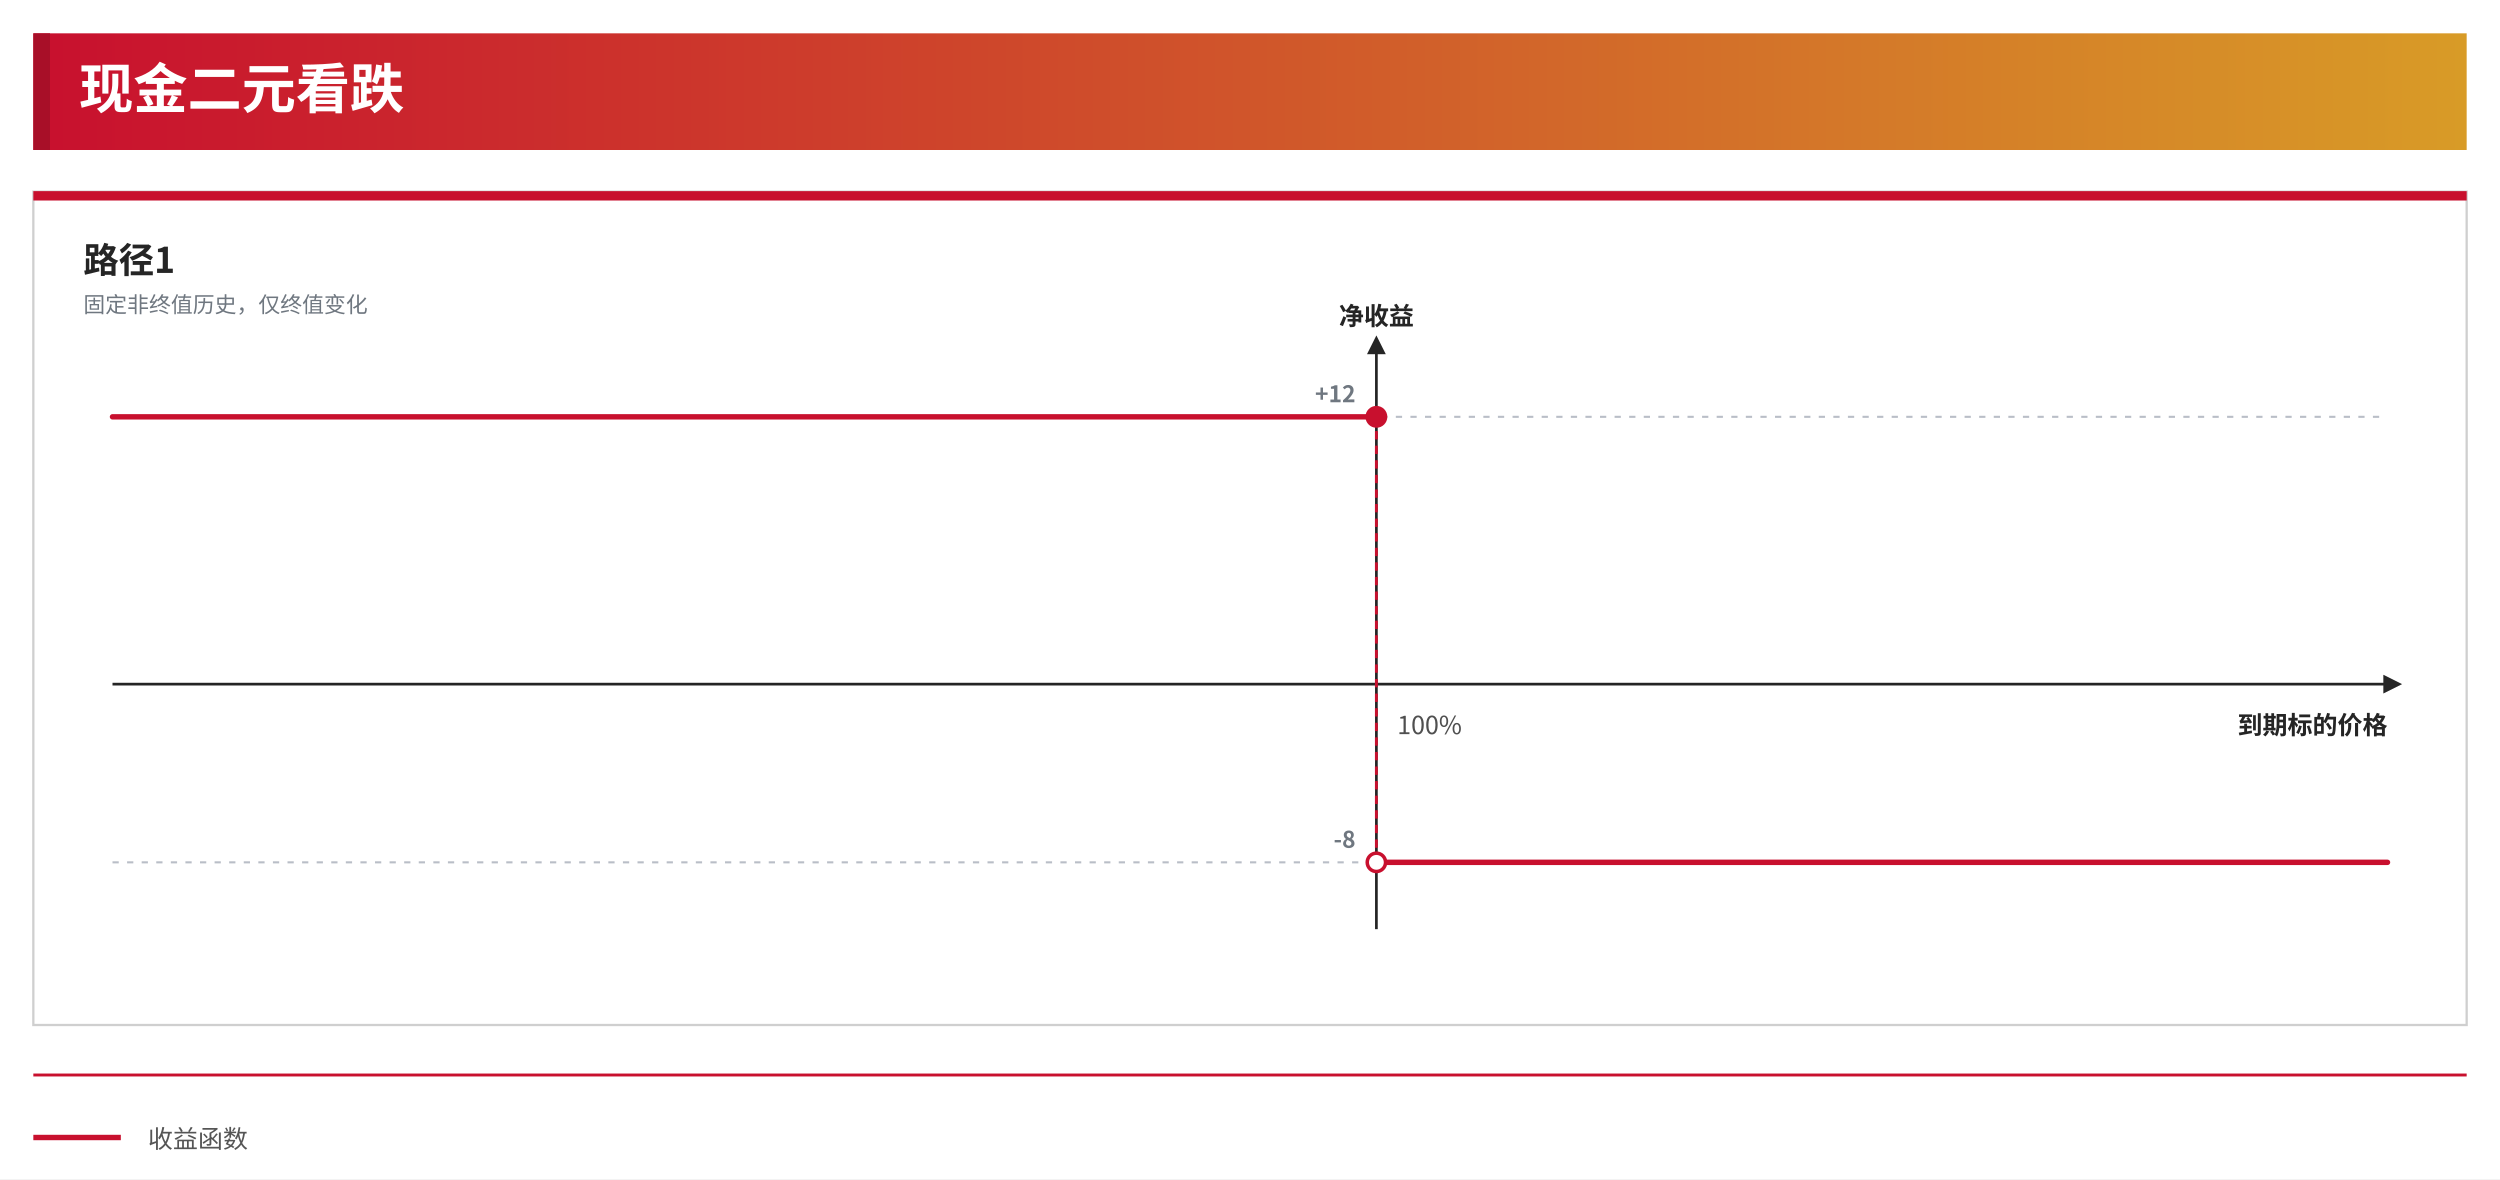
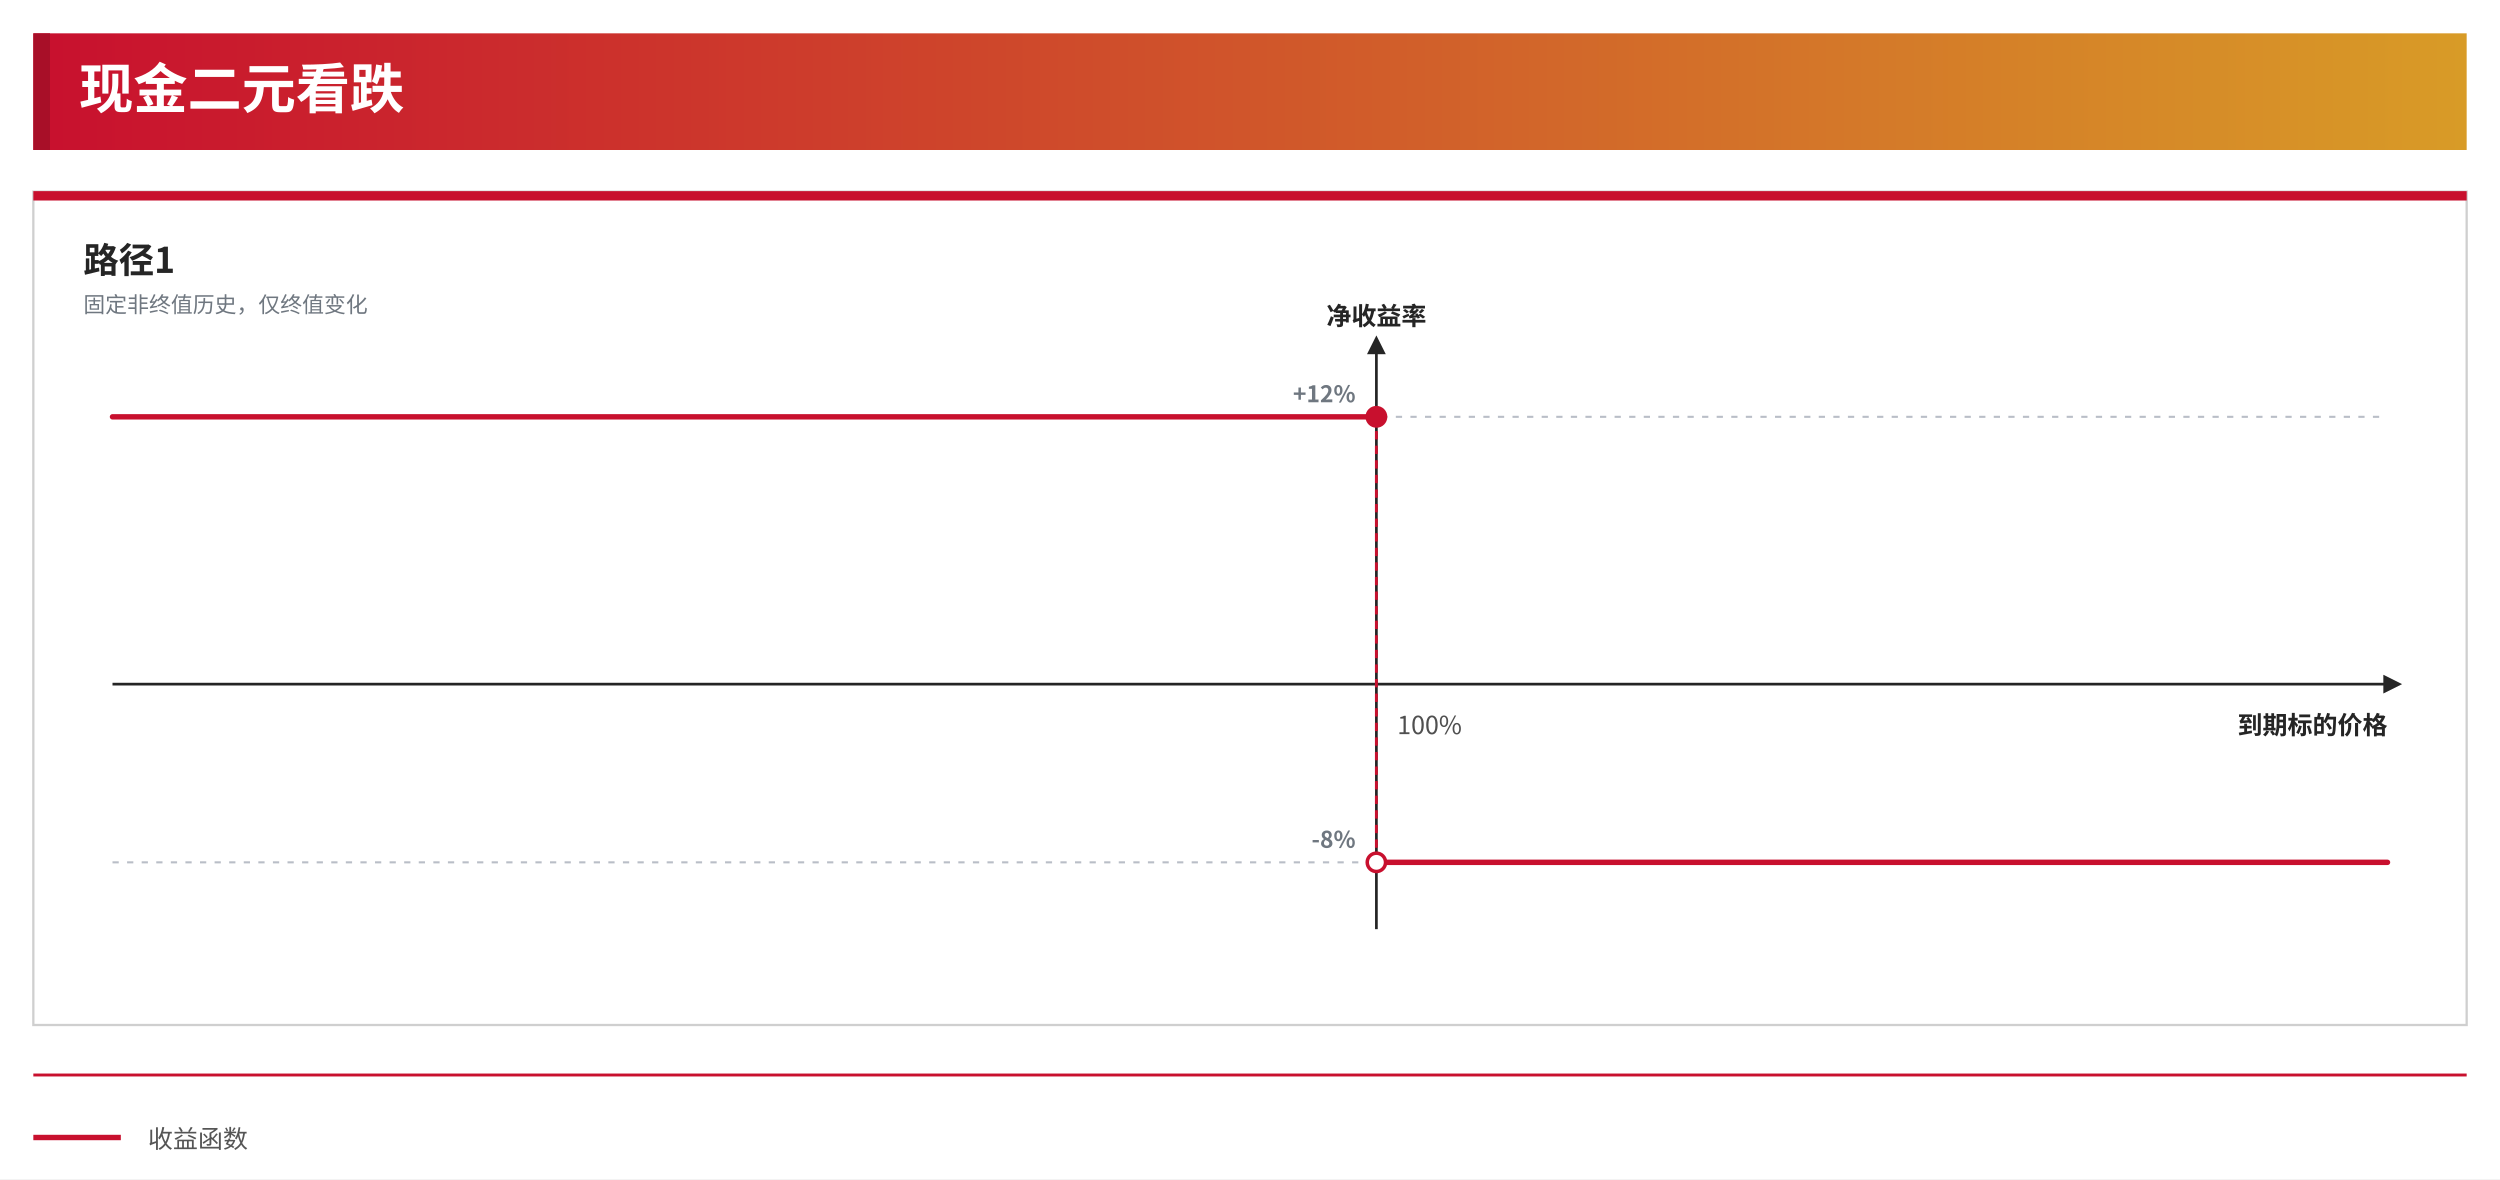
<svg xmlns="http://www.w3.org/2000/svg" width="1200" height="566" viewBox="0 0 1200 566" role="img" aria-labelledby="title desc">
  <defs>
    <linearGradient id="everbright-red-gold" x1="0" y1="0" x2="1" y2="0">
      <stop offset="0" stop-color="#C8102E" />
      <stop offset="1" stop-color="#D89B27" />
    </linearGradient>
    <style>
  .cn{font-family:"PingFang SC","Microsoft YaHei","Noto Sans CJK SC",Arial,sans-serif}.card{fill:#fff;stroke:#CFCFCF;stroke-width:1.1}.card-accent{stroke:#C8102E;stroke-width:4.5}.scenario-no{font-size:17px;font-weight:700;fill:#252525}.scenario-note{font-size:10.5px;fill:#6F7780}.axis-title{font-size:12px;font-weight:600;fill:#252525}.reference-label,.range-label{font-size:12px;fill:#4F4F4F}.axis{stroke:#252525;stroke-width:1.3}.axis-arrow{fill:#252525}.threshold{stroke-width:1;opacity:.82}.threshold-value{font-size:11px;font-weight:700}.payoff-guide{stroke:#B9BEC7;stroke-width:1;stroke-dasharray:3 4}.payoff-level-label{font-size:11px;font-weight:600;fill:#6F7780}.payoff-line{fill:none;stroke:#C8102E;stroke-width:2.6;stroke-linecap:round;stroke-linejoin:round}.payoff-jump{stroke:#C8102E;stroke-width:1.4;stroke-dasharray:4 3;fill:none}.curve-turn{fill:#6B3FA0;stroke:#fff;stroke-width:1.2}.curve-endpoint{stroke:#C8102E;stroke-width:1.7}.curve-endpoint.open{fill:#fff}.curve-endpoint.closed{fill:#C8102E}.global-legend{font-size:12px;fill:#555}.global-legend .token-sub{font-size:9px}
  </style>
  </defs>
  <rect width="1200" height="566" fill="#fff" />
  <rect x="16" y="16" width="1168" height="56" fill="url(#everbright-red-gold)" />
  <rect x="16" y="16" width="8" height="56" fill="#A80F28" />
  <text class="cn" x="38" y="52" fill="#fff" font-size="26" font-weight="700">现金二元看跌</text>
  <g data-path-card="0">
    <defs>
      <clipPath id="payoffer-card-clip-0">
        <rect x="20" y="96" width="1160" height="392" />
      </clipPath>
    </defs>
    <rect class="card" x="16" y="92" width="1168" height="400" />
    <line class="card-accent" x1="16" y1="94" x2="1184" y2="94" />
    <g clip-path="url(#payoffer-card-clip-0)">
      <text class="cn scenario-no" x="40" y="131">路径1</text>
      <text class="cn scenario-note" x="40" y="150">固定非终值历史，仅终值变化</text>
      <line class="payoff-guide" x1="54" y1="413.923" x2="1146" y2="413.923" />
-       <text class="cn payoff-level-label" x="650.667" y="406.923" text-anchor="end">-8</text>
+       <text class="cn payoff-level-label" x="650.667" y="406.923" text-anchor="end">-8%</text>
      <line class="payoff-guide" x1="54" y1="200.077" x2="1146" y2="200.077" />
-       <text class="cn payoff-level-label" x="650.667" y="193.077" text-anchor="end">+12</text>
+       <text class="cn payoff-level-label" x="650.667" y="193.077" text-anchor="end">+12%</text>
      <line class="axis" x1="54" y1="328.385" x2="1146" y2="328.385" />
      <line class="axis" x1="660.667" y1="168" x2="660.667" y2="446" />
      <path class="axis-arrow" d="M660.667 161 L656.167 170 L665.167 170 Z" />
      <path class="axis-arrow" d="M1153 328.385 L1144 323.885 L1144 332.885 Z" />
      <line class="payoff-jump" x1="660.667" y1="413.923" x2="660.667" y2="200.077" />
      <path class="payoff-line" d="M54 200.077 L66.908 200.077 L79.816 200.077 L92.723 200.077 L105.631 200.077 L118.539 200.077 L131.447 200.077 L144.355 200.077 L157.262 200.077 L170.17 200.077 L183.078 200.077 L195.986 200.077 L208.894 200.077 L221.801 200.077 L234.709 200.077 L247.617 200.077 L260.525 200.077 L273.433 200.077 L286.34 200.077 L299.248 200.077 L312.156 200.077 L325.064 200.077 L337.972 200.077 L350.879 200.077 L363.787 200.077 L376.695 200.077 L389.603 200.077 L402.511 200.077 L415.418 200.077 L428.326 200.077 L441.234 200.077 L454.142 200.077 L467.05 200.077 L479.957 200.077 L492.865 200.077 L505.773 200.077 L518.681 200.077 L531.589 200.077 L544.496 200.077 L557.404 200.077 L570.312 200.077 L583.22 200.077 L596.128 200.077 L609.035 200.077 L621.943 200.077 L634.851 200.077 L647.759 200.077 L660.667 200.077 M660.667 413.923 L670.993 413.923 L681.319 413.923 L691.645 413.923 L701.972 413.923 L712.298 413.923 L722.624 413.923 L732.95 413.923 L743.277 413.923 L753.603 413.923 L763.929 413.923 L774.255 413.923 L784.582 413.923 L794.908 413.923 L805.234 413.923 L815.56 413.923 L825.886 413.923 L836.213 413.923 L846.539 413.923 L856.865 413.923 L867.192 413.923 L877.518 413.923 L887.844 413.923 L898.17 413.923 L908.496 413.923 L918.823 413.923 L929.149 413.923 L939.475 413.923 L949.801 413.923 L960.128 413.923 L970.454 413.923 L980.78 413.923 L991.106 413.923 L1001.433 413.923 L1011.759 413.923 L1022.085 413.923 L1032.411 413.923 L1042.738 413.923 L1053.064 413.923 L1063.39 413.923 L1073.716 413.923 L1084.043 413.923 L1094.369 413.923 L1104.695 413.923 L1115.021 413.923 L1125.348 413.923 L1135.674 413.923 L1146 413.923" />
      <circle class="curve-endpoint closed" cx="660.667" cy="200.077" r="4.4" />
      <circle class="curve-endpoint open" cx="660.667" cy="413.923" r="4.4" />
-       <text class="cn axis-title" x="660.667" y="156" text-anchor="middle">净收益</text>
+       <text class="cn axis-title" x="660.667" y="156" text-anchor="middle">净收益率</text>
      <text class="cn reference-label" x="670.667" y="352.385" text-anchor="start">100%</text>
      <text class="cn axis-title" x="1146" y="352.385" text-anchor="end">到期标的价格</text>
    </g>
  </g>
  <line x1="16" y1="516" x2="1184" y2="516" stroke="#C8102E" stroke-width="1.4" />
  <g class="cn" data-global-legend="true">
    <line x1="16" y1="546" x2="58" y2="546" stroke="#C8102E" stroke-width="2.6" />
    <text class="global-legend" x="71" y="551">收益函数</text>
  </g>
</svg>
